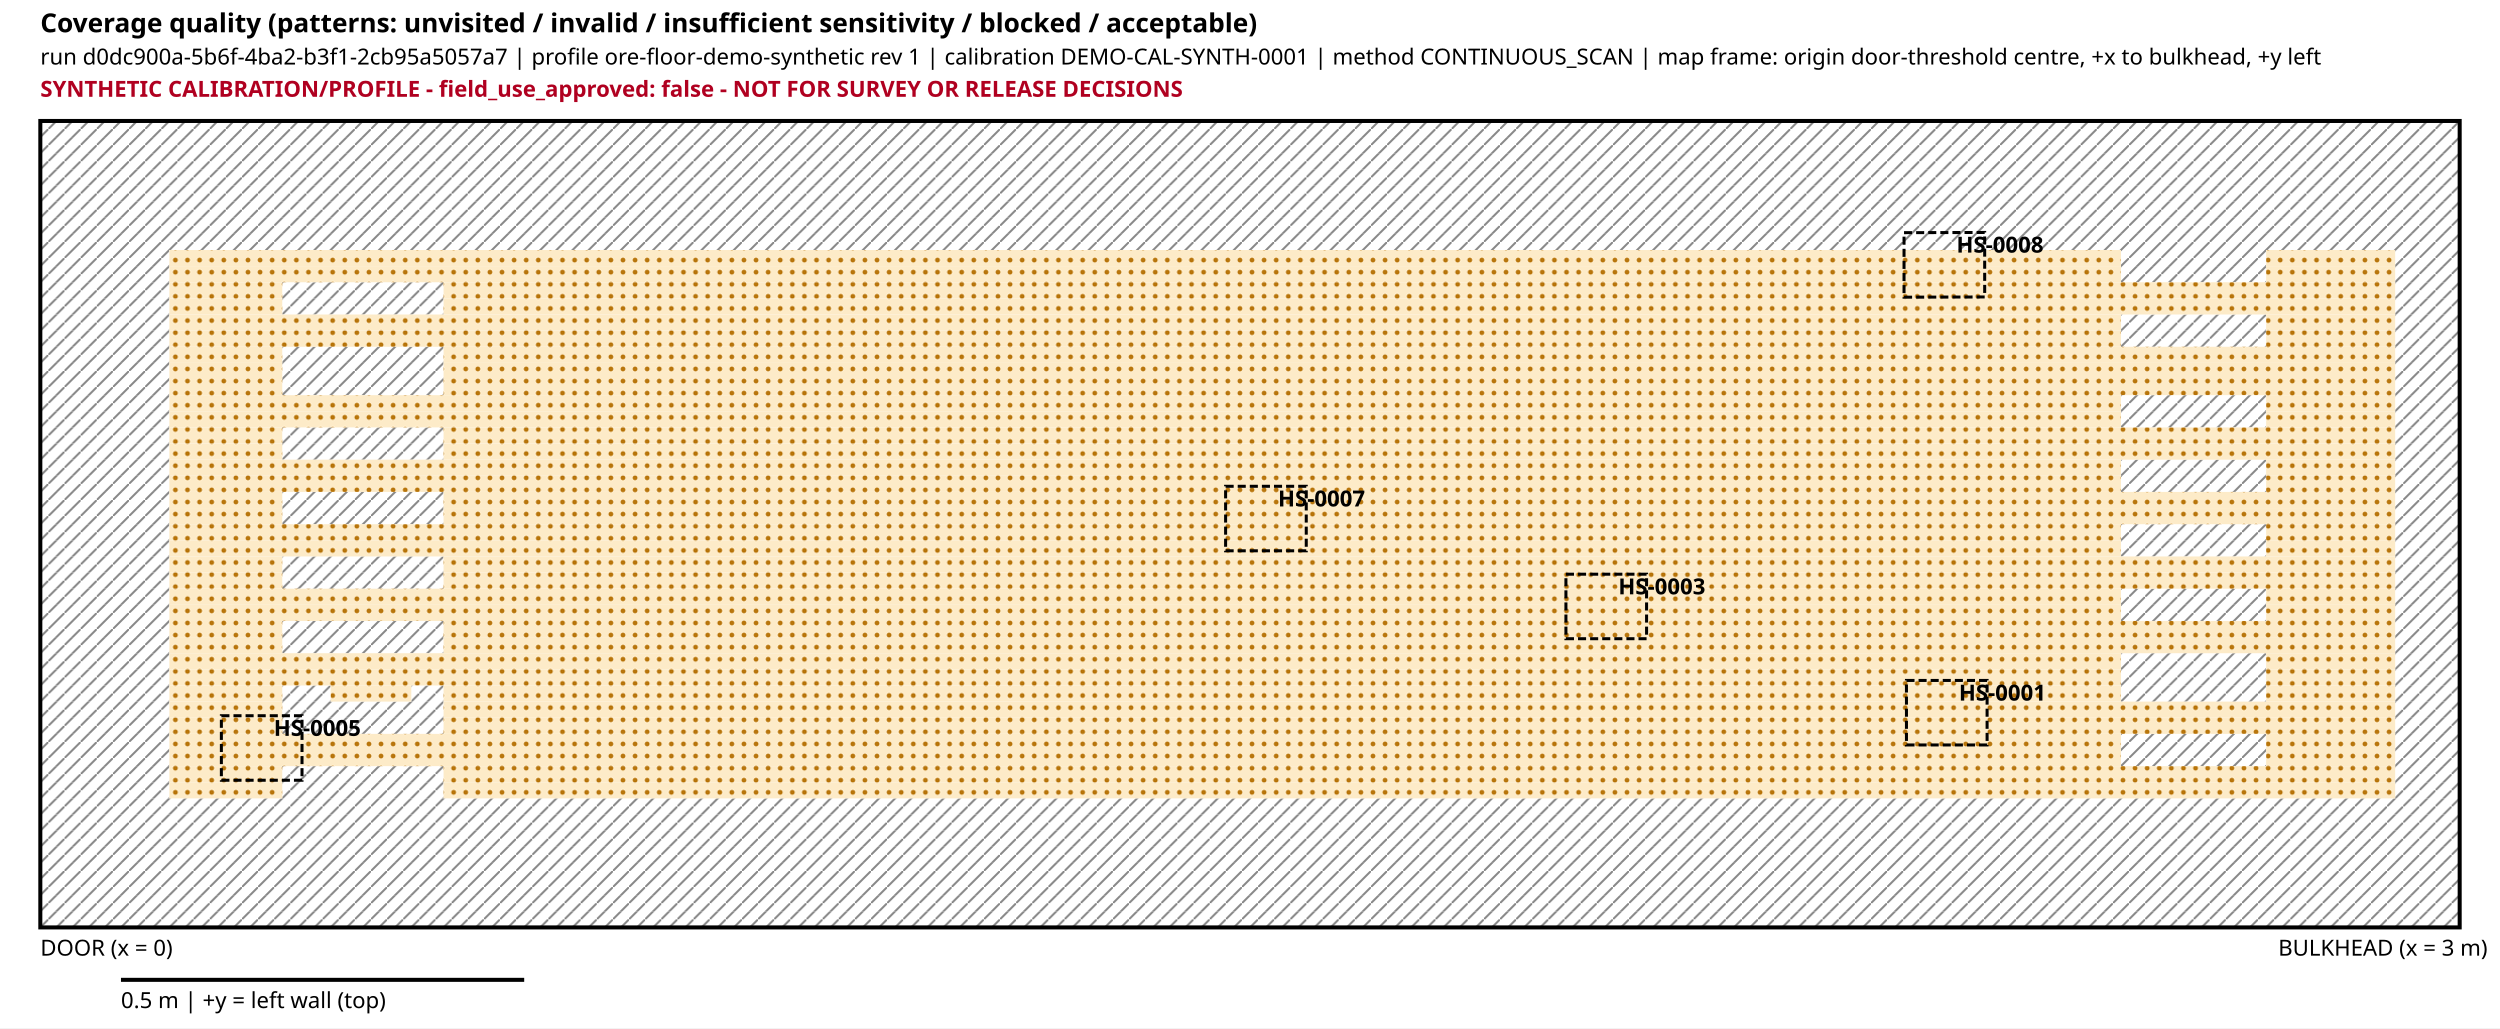
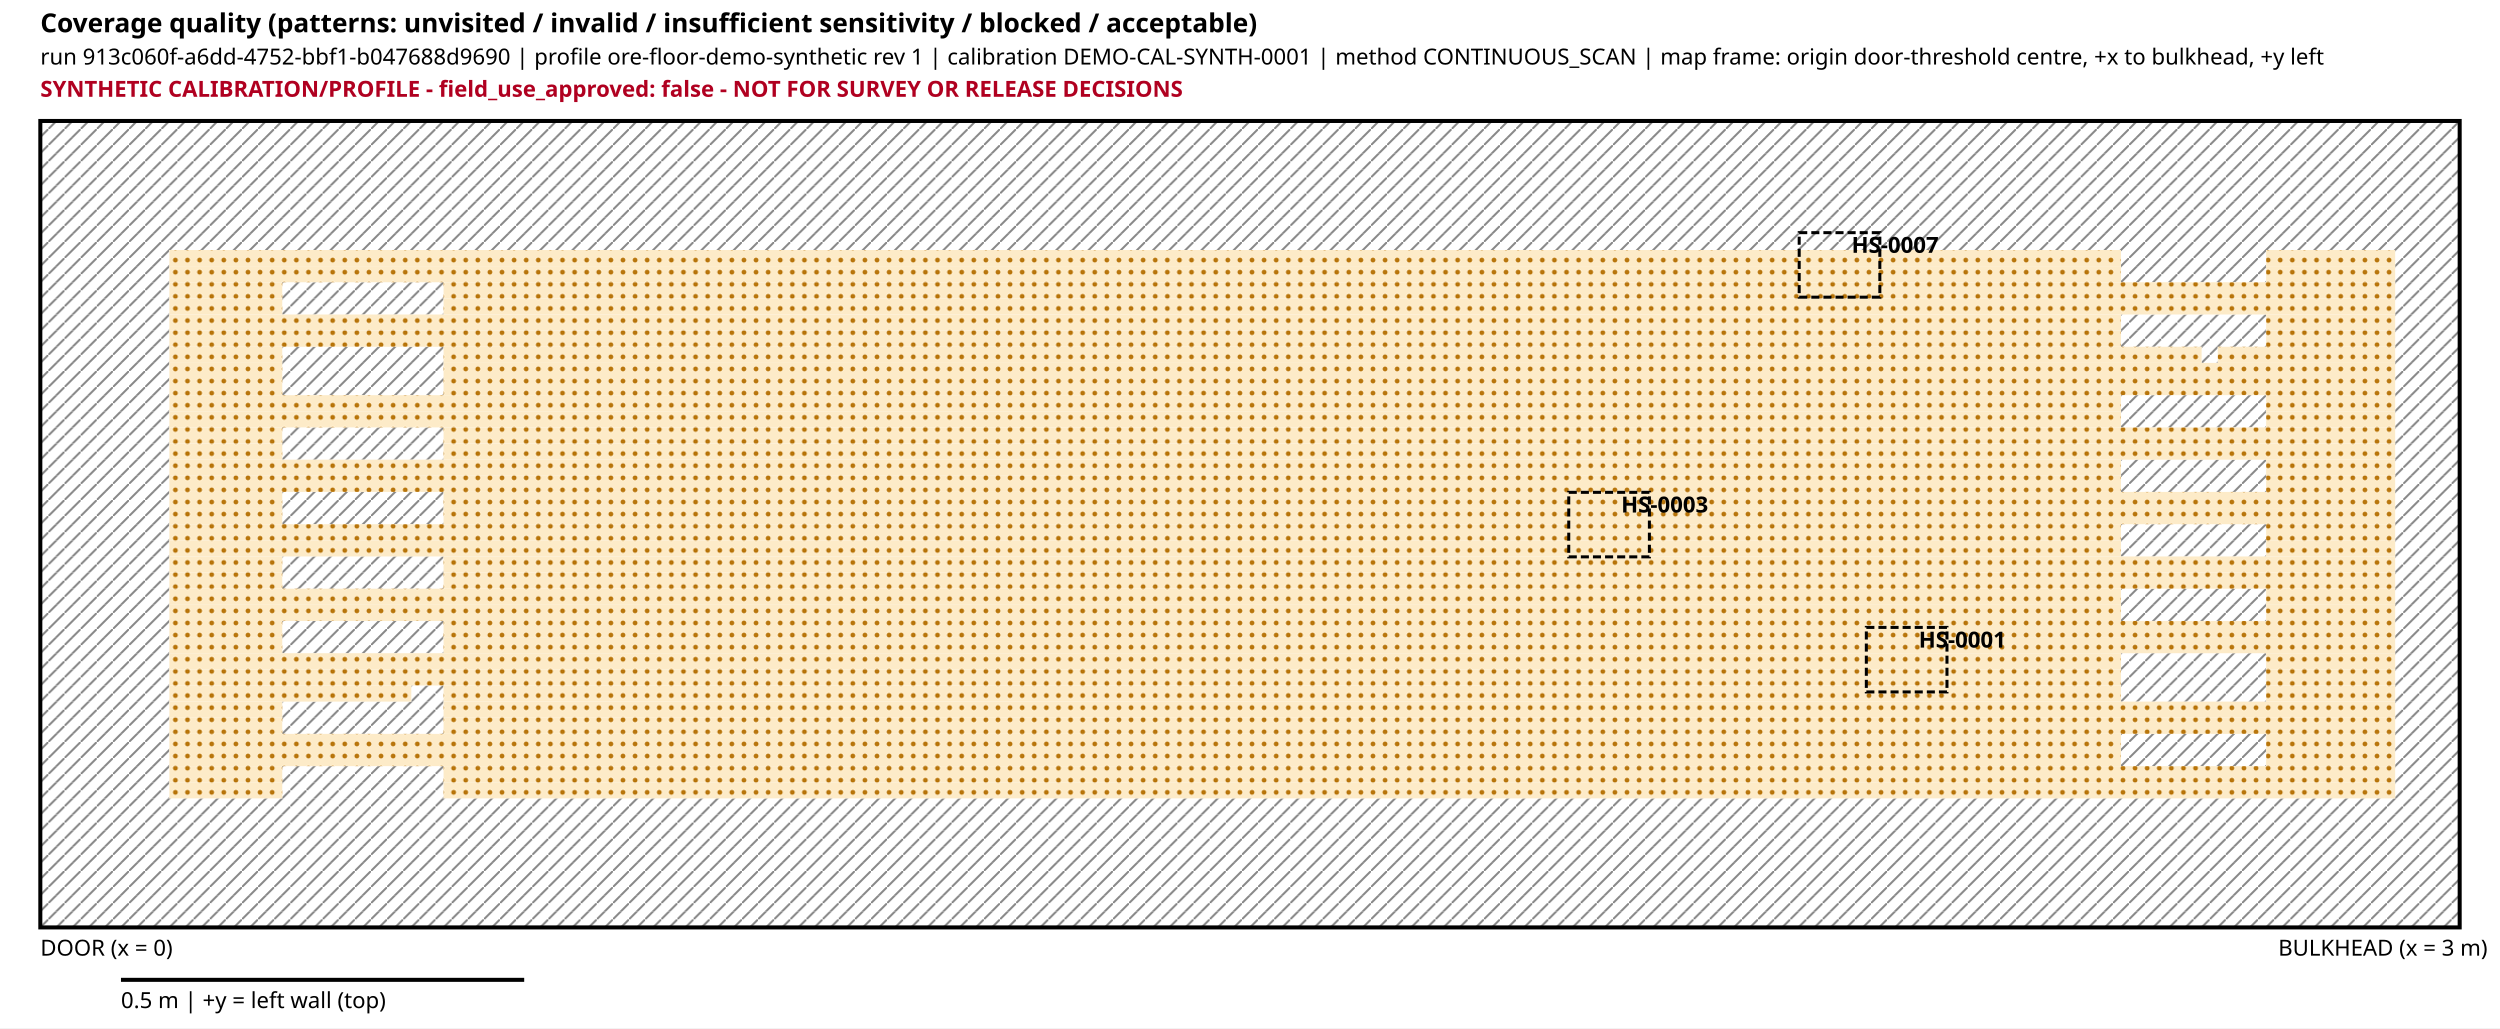
<svg xmlns="http://www.w3.org/2000/svg" width="1240" height="510" viewBox="0 0 1240 510" font-family="sans-serif" font-size="11">
  <defs>
    <pattern id="p-UNVISITED" width="8" height="8" patternUnits="userSpaceOnUse">
      <rect width="8" height="8" fill="#fff" />
      <path d="M0 8L8 0" stroke="#888" stroke-width="1" />
    </pattern>
    <pattern id="p-INVALID_DATA" width="8" height="8" patternUnits="userSpaceOnUse">
      <rect width="8" height="8" fill="#f6d5d5" />
      <path d="M0 0L8 8M0 8L8 0" stroke="#c83c3c" stroke-width="1" />
    </pattern>
    <pattern id="p-INSUFFICIENT_SENSITIVITY" width="6" height="6" patternUnits="userSpaceOnUse">
      <rect width="6" height="6" fill="#fdebc8" />
      <circle cx="3" cy="3" r="1.2" fill="#b9770e" />
    </pattern>
    <pattern id="p-BLOCKED" width="8" height="8" patternUnits="userSpaceOnUse">
      <rect width="8" height="8" fill="#e4dcf0" />
      <path d="M0 4H8" stroke="#785aa0" stroke-width="2" />
    </pattern>
    <pattern id="p-EXCLUDED" width="8" height="8" patternUnits="userSpaceOnUse">
      <rect width="8" height="8" fill="#5a5a5a" />
    </pattern>
    <pattern id="p-ACCEPTABLE" width="8" height="8" patternUnits="userSpaceOnUse">
      <rect width="8" height="8" fill="#2e8b57" />
    </pattern>
  </defs>
  <rect width="1240" height="510" fill="#fff" />
  <text x="20" y="16" font-size="13" font-weight="bold">Coverage quality (patterns: unvisited / invalid / insufficient sensitivity / blocked / acceptable)</text>
-   <text x="20" y="32">run d0dc900a-5b6f-4ba2-b3f1-2cb95a5057a7 | profile ore-floor-demo-synthetic rev 1 | calibration DEMO-CAL-SYNTH-0001 | method CONTINUOUS_SCAN | map frame: origin door-threshold centre, +x to bulkhead, +y left</text>
+   <text x="20" y="32">run 913c060f-a6dd-4752-bbf1-b047688d9690 | profile ore-floor-demo-synthetic rev 1 | calibration DEMO-CAL-SYNTH-0001 | method CONTINUOUS_SCAN | map frame: origin door-threshold centre, +x to bulkhead, +y left</text>
  <text x="20" y="48" fill="#b00020" font-weight="bold">SYNTHETIC CALIBRATION/PROFILE - field_use_approved: false - NOT FOR SURVEY OR RELEASE DECISIONS</text>
  <rect x="20.0" y="452.0" width="1200.0" height="8.0" fill="url(#p-UNVISITED)" />
  <rect x="20.0" y="444.0" width="1200.0" height="8.0" fill="url(#p-UNVISITED)" />
  <rect x="20.0" y="436.0" width="1200.0" height="8.0" fill="url(#p-UNVISITED)" />
  <rect x="20.0" y="428.0" width="1200.0" height="8.0" fill="url(#p-UNVISITED)" />
  <rect x="20.0" y="420.0" width="1200.0" height="8.0" fill="url(#p-UNVISITED)" />
  <rect x="20.0" y="412.0" width="1200.0" height="8.0" fill="url(#p-UNVISITED)" />
  <rect x="20.0" y="404.0" width="1200.0" height="8.0" fill="url(#p-UNVISITED)" />
  <rect x="20.0" y="396.0" width="1200.0" height="8.0" fill="url(#p-UNVISITED)" />
  <rect x="20.0" y="388.0" width="64.0" height="8.0" fill="url(#p-UNVISITED)" />
  <rect x="140.0" y="388.0" width="80.0" height="8.0" fill="url(#p-UNVISITED)" />
  <rect x="1188.0" y="388.0" width="32.0" height="8.0" fill="url(#p-UNVISITED)" />
  <rect x="20.0" y="380.0" width="64.0" height="8.0" fill="url(#p-UNVISITED)" />
  <rect x="140.0" y="380.0" width="80.0" height="8.0" fill="url(#p-UNVISITED)" />
  <rect x="1188.0" y="380.0" width="32.0" height="8.0" fill="url(#p-UNVISITED)" />
  <rect x="20.0" y="372.0" width="64.0" height="8.0" fill="url(#p-UNVISITED)" />
  <rect x="1052.0" y="372.0" width="72.0" height="8.0" fill="url(#p-UNVISITED)" />
  <rect x="1188.0" y="372.0" width="32.0" height="8.0" fill="url(#p-UNVISITED)" />
  <rect x="20.0" y="364.0" width="64.0" height="8.0" fill="url(#p-UNVISITED)" />
  <rect x="1052.0" y="364.0" width="72.0" height="8.0" fill="url(#p-UNVISITED)" />
  <rect x="1188.0" y="364.0" width="32.0" height="8.0" fill="url(#p-UNVISITED)" />
  <rect x="20.0" y="356.0" width="64.0" height="8.0" fill="url(#p-UNVISITED)" />
  <rect x="140.0" y="356.0" width="80.0" height="8.0" fill="url(#p-UNVISITED)" />
  <rect x="1188.0" y="356.0" width="32.0" height="8.0" fill="url(#p-UNVISITED)" />
  <rect x="20.0" y="348.0" width="64.0" height="8.0" fill="url(#p-UNVISITED)" />
  <rect x="140.0" y="348.0" width="80.0" height="8.0" fill="url(#p-UNVISITED)" />
  <rect x="1188.0" y="348.0" width="32.0" height="8.0" fill="url(#p-UNVISITED)" />
  <rect x="20.0" y="340.0" width="64.0" height="8.0" fill="url(#p-UNVISITED)" />
-   <rect x="140.0" y="340.0" width="24.0" height="8.0" fill="url(#p-UNVISITED)" />
  <rect x="204.0" y="340.0" width="16.0" height="8.0" fill="url(#p-UNVISITED)" />
  <rect x="1052.0" y="340.0" width="72.0" height="8.0" fill="url(#p-UNVISITED)" />
  <rect x="1188.0" y="340.0" width="32.0" height="8.0" fill="url(#p-UNVISITED)" />
  <rect x="20.0" y="332.0" width="64.0" height="8.0" fill="url(#p-UNVISITED)" />
  <rect x="1052.0" y="332.0" width="72.0" height="8.0" fill="url(#p-UNVISITED)" />
  <rect x="1188.0" y="332.0" width="32.0" height="8.0" fill="url(#p-UNVISITED)" />
  <rect x="20.0" y="324.0" width="64.0" height="8.0" fill="url(#p-UNVISITED)" />
  <rect x="1052.0" y="324.0" width="72.0" height="8.0" fill="url(#p-UNVISITED)" />
  <rect x="1188.0" y="324.0" width="32.0" height="8.0" fill="url(#p-UNVISITED)" />
  <rect x="20.0" y="316.0" width="64.0" height="8.0" fill="url(#p-UNVISITED)" />
  <rect x="140.0" y="316.0" width="80.0" height="8.0" fill="url(#p-UNVISITED)" />
  <rect x="1188.0" y="316.0" width="32.0" height="8.0" fill="url(#p-UNVISITED)" />
  <rect x="20.0" y="308.0" width="64.0" height="8.0" fill="url(#p-UNVISITED)" />
  <rect x="140.0" y="308.0" width="80.0" height="8.0" fill="url(#p-UNVISITED)" />
  <rect x="1188.0" y="308.0" width="32.0" height="8.0" fill="url(#p-UNVISITED)" />
  <rect x="20.0" y="300.0" width="64.0" height="8.0" fill="url(#p-UNVISITED)" />
  <rect x="1052.0" y="300.0" width="72.0" height="8.0" fill="url(#p-UNVISITED)" />
  <rect x="1188.0" y="300.0" width="32.0" height="8.0" fill="url(#p-UNVISITED)" />
  <rect x="20.0" y="292.0" width="64.0" height="8.0" fill="url(#p-UNVISITED)" />
  <rect x="1052.0" y="292.0" width="72.0" height="8.0" fill="url(#p-UNVISITED)" />
  <rect x="1188.0" y="292.0" width="32.0" height="8.0" fill="url(#p-UNVISITED)" />
  <rect x="20.0" y="284.0" width="64.0" height="8.0" fill="url(#p-UNVISITED)" />
  <rect x="140.0" y="284.0" width="80.0" height="8.0" fill="url(#p-UNVISITED)" />
  <rect x="1188.0" y="284.0" width="32.0" height="8.0" fill="url(#p-UNVISITED)" />
  <rect x="20.0" y="276.0" width="64.0" height="8.0" fill="url(#p-UNVISITED)" />
  <rect x="140.0" y="276.0" width="80.0" height="8.0" fill="url(#p-UNVISITED)" />
  <rect x="1188.0" y="276.0" width="32.0" height="8.0" fill="url(#p-UNVISITED)" />
  <rect x="20.0" y="268.0" width="64.0" height="8.0" fill="url(#p-UNVISITED)" />
  <rect x="1052.0" y="268.0" width="72.0" height="8.0" fill="url(#p-UNVISITED)" />
  <rect x="1188.0" y="268.0" width="32.0" height="8.0" fill="url(#p-UNVISITED)" />
  <rect x="20.0" y="260.0" width="64.0" height="8.0" fill="url(#p-UNVISITED)" />
  <rect x="1052.0" y="260.0" width="72.0" height="8.0" fill="url(#p-UNVISITED)" />
  <rect x="1188.0" y="260.0" width="32.0" height="8.0" fill="url(#p-UNVISITED)" />
  <rect x="20.0" y="252.0" width="64.0" height="8.0" fill="url(#p-UNVISITED)" />
  <rect x="140.0" y="252.0" width="80.0" height="8.0" fill="url(#p-UNVISITED)" />
  <rect x="1188.0" y="252.0" width="32.0" height="8.0" fill="url(#p-UNVISITED)" />
  <rect x="20.0" y="244.0" width="64.0" height="8.0" fill="url(#p-UNVISITED)" />
  <rect x="140.0" y="244.0" width="80.0" height="8.0" fill="url(#p-UNVISITED)" />
  <rect x="1188.0" y="244.0" width="32.0" height="8.0" fill="url(#p-UNVISITED)" />
  <rect x="20.0" y="236.0" width="64.0" height="8.0" fill="url(#p-UNVISITED)" />
  <rect x="1052.0" y="236.0" width="72.0" height="8.0" fill="url(#p-UNVISITED)" />
  <rect x="1188.0" y="236.0" width="32.0" height="8.0" fill="url(#p-UNVISITED)" />
  <rect x="20.0" y="228.0" width="64.0" height="8.0" fill="url(#p-UNVISITED)" />
  <rect x="1052.0" y="228.0" width="72.0" height="8.0" fill="url(#p-UNVISITED)" />
  <rect x="1188.0" y="228.0" width="32.0" height="8.0" fill="url(#p-UNVISITED)" />
  <rect x="20.0" y="220.0" width="64.0" height="8.0" fill="url(#p-UNVISITED)" />
  <rect x="140.0" y="220.0" width="80.0" height="8.0" fill="url(#p-UNVISITED)" />
  <rect x="1188.0" y="220.0" width="32.0" height="8.0" fill="url(#p-UNVISITED)" />
  <rect x="20.0" y="212.0" width="64.0" height="8.0" fill="url(#p-UNVISITED)" />
  <rect x="140.0" y="212.0" width="80.0" height="8.0" fill="url(#p-UNVISITED)" />
  <rect x="1188.0" y="212.0" width="32.0" height="8.0" fill="url(#p-UNVISITED)" />
  <rect x="20.0" y="204.0" width="64.0" height="8.0" fill="url(#p-UNVISITED)" />
  <rect x="1052.0" y="204.0" width="72.0" height="8.0" fill="url(#p-UNVISITED)" />
  <rect x="1188.0" y="204.0" width="32.0" height="8.0" fill="url(#p-UNVISITED)" />
  <rect x="20.0" y="196.0" width="64.0" height="8.0" fill="url(#p-UNVISITED)" />
  <rect x="1052.0" y="196.0" width="72.0" height="8.0" fill="url(#p-UNVISITED)" />
  <rect x="1188.0" y="196.0" width="32.0" height="8.0" fill="url(#p-UNVISITED)" />
  <rect x="20.0" y="188.0" width="64.0" height="8.0" fill="url(#p-UNVISITED)" />
  <rect x="140.0" y="188.0" width="80.0" height="8.0" fill="url(#p-UNVISITED)" />
  <rect x="1188.0" y="188.0" width="32.0" height="8.0" fill="url(#p-UNVISITED)" />
  <rect x="20.0" y="180.0" width="64.0" height="8.0" fill="url(#p-UNVISITED)" />
  <rect x="140.0" y="180.0" width="80.0" height="8.0" fill="url(#p-UNVISITED)" />
  <rect x="1188.0" y="180.0" width="32.0" height="8.0" fill="url(#p-UNVISITED)" />
  <rect x="20.0" y="172.0" width="64.0" height="8.0" fill="url(#p-UNVISITED)" />
  <rect x="140.0" y="172.0" width="80.0" height="8.0" fill="url(#p-UNVISITED)" />
+   <rect x="1092.0" y="172.0" width="8.0" height="8.0" fill="url(#p-UNVISITED)" />
  <rect x="1188.0" y="172.0" width="32.0" height="8.0" fill="url(#p-UNVISITED)" />
  <rect x="20.0" y="164.0" width="64.0" height="8.0" fill="url(#p-UNVISITED)" />
  <rect x="1052.0" y="164.0" width="72.0" height="8.0" fill="url(#p-UNVISITED)" />
  <rect x="1188.0" y="164.0" width="32.0" height="8.0" fill="url(#p-UNVISITED)" />
  <rect x="20.0" y="156.0" width="64.0" height="8.0" fill="url(#p-UNVISITED)" />
  <rect x="1052.0" y="156.0" width="72.0" height="8.0" fill="url(#p-UNVISITED)" />
  <rect x="1188.0" y="156.0" width="32.0" height="8.0" fill="url(#p-UNVISITED)" />
  <rect x="20.0" y="148.0" width="64.0" height="8.0" fill="url(#p-UNVISITED)" />
  <rect x="140.0" y="148.0" width="80.0" height="8.0" fill="url(#p-UNVISITED)" />
  <rect x="1188.0" y="148.0" width="32.0" height="8.0" fill="url(#p-UNVISITED)" />
  <rect x="20.0" y="140.0" width="64.0" height="8.0" fill="url(#p-UNVISITED)" />
  <rect x="140.0" y="140.0" width="80.0" height="8.0" fill="url(#p-UNVISITED)" />
  <rect x="1188.0" y="140.0" width="32.0" height="8.0" fill="url(#p-UNVISITED)" />
  <rect x="20.0" y="132.0" width="64.0" height="8.0" fill="url(#p-UNVISITED)" />
  <rect x="1052.0" y="132.0" width="72.0" height="8.0" fill="url(#p-UNVISITED)" />
  <rect x="1188.0" y="132.0" width="32.0" height="8.0" fill="url(#p-UNVISITED)" />
  <rect x="20.0" y="124.0" width="64.0" height="8.0" fill="url(#p-UNVISITED)" />
  <rect x="1052.0" y="124.0" width="72.0" height="8.0" fill="url(#p-UNVISITED)" />
  <rect x="1188.0" y="124.0" width="32.0" height="8.0" fill="url(#p-UNVISITED)" />
  <rect x="20.0" y="116.0" width="1200.0" height="8.0" fill="url(#p-UNVISITED)" />
  <rect x="20.0" y="108.0" width="1200.0" height="8.0" fill="url(#p-UNVISITED)" />
  <rect x="20.0" y="100.0" width="1200.0" height="8.0" fill="url(#p-UNVISITED)" />
  <rect x="20.0" y="92.0" width="1200.0" height="8.0" fill="url(#p-UNVISITED)" />
  <rect x="20.0" y="84.0" width="1200.0" height="8.0" fill="url(#p-UNVISITED)" />
  <rect x="20.0" y="76.0" width="1200.0" height="8.0" fill="url(#p-UNVISITED)" />
  <rect x="20.0" y="68.0" width="1200.0" height="8.0" fill="url(#p-UNVISITED)" />
  <rect x="20.0" y="60.0" width="1200.0" height="8.0" fill="url(#p-UNVISITED)" />
  <rect x="84.0" y="388.0" width="56.0" height="8.0" fill="url(#p-INSUFFICIENT_SENSITIVITY)" />
  <rect x="220.0" y="388.0" width="968.0" height="8.0" fill="url(#p-INSUFFICIENT_SENSITIVITY)" />
  <rect x="84.0" y="380.0" width="56.0" height="8.0" fill="url(#p-INSUFFICIENT_SENSITIVITY)" />
  <rect x="220.0" y="380.0" width="968.0" height="8.0" fill="url(#p-INSUFFICIENT_SENSITIVITY)" />
  <rect x="84.0" y="372.0" width="968.0" height="8.0" fill="url(#p-INSUFFICIENT_SENSITIVITY)" />
  <rect x="1124.0" y="372.0" width="64.0" height="8.0" fill="url(#p-INSUFFICIENT_SENSITIVITY)" />
  <rect x="84.0" y="364.0" width="968.0" height="8.0" fill="url(#p-INSUFFICIENT_SENSITIVITY)" />
  <rect x="1124.0" y="364.0" width="64.0" height="8.0" fill="url(#p-INSUFFICIENT_SENSITIVITY)" />
  <rect x="84.0" y="356.0" width="56.0" height="8.0" fill="url(#p-INSUFFICIENT_SENSITIVITY)" />
  <rect x="220.0" y="356.0" width="968.0" height="8.0" fill="url(#p-INSUFFICIENT_SENSITIVITY)" />
  <rect x="84.0" y="348.0" width="56.0" height="8.0" fill="url(#p-INSUFFICIENT_SENSITIVITY)" />
  <rect x="220.0" y="348.0" width="968.0" height="8.0" fill="url(#p-INSUFFICIENT_SENSITIVITY)" />
-   <rect x="84.0" y="340.0" width="56.0" height="8.0" fill="url(#p-INSUFFICIENT_SENSITIVITY)" />
-   <rect x="164.0" y="340.0" width="40.0" height="8.0" fill="url(#p-INSUFFICIENT_SENSITIVITY)" />
+   <rect x="84.0" y="340.0" width="120.0" height="8.0" fill="url(#p-INSUFFICIENT_SENSITIVITY)" />
  <rect x="220.0" y="340.0" width="832.0" height="8.0" fill="url(#p-INSUFFICIENT_SENSITIVITY)" />
  <rect x="1124.0" y="340.0" width="64.0" height="8.0" fill="url(#p-INSUFFICIENT_SENSITIVITY)" />
  <rect x="84.0" y="332.0" width="968.0" height="8.0" fill="url(#p-INSUFFICIENT_SENSITIVITY)" />
  <rect x="1124.0" y="332.0" width="64.0" height="8.0" fill="url(#p-INSUFFICIENT_SENSITIVITY)" />
  <rect x="84.0" y="324.0" width="968.0" height="8.0" fill="url(#p-INSUFFICIENT_SENSITIVITY)" />
  <rect x="1124.0" y="324.0" width="64.0" height="8.0" fill="url(#p-INSUFFICIENT_SENSITIVITY)" />
  <rect x="84.0" y="316.0" width="56.0" height="8.0" fill="url(#p-INSUFFICIENT_SENSITIVITY)" />
  <rect x="220.0" y="316.0" width="968.0" height="8.0" fill="url(#p-INSUFFICIENT_SENSITIVITY)" />
  <rect x="84.0" y="308.0" width="56.0" height="8.0" fill="url(#p-INSUFFICIENT_SENSITIVITY)" />
  <rect x="220.0" y="308.0" width="968.0" height="8.0" fill="url(#p-INSUFFICIENT_SENSITIVITY)" />
  <rect x="84.0" y="300.0" width="968.0" height="8.0" fill="url(#p-INSUFFICIENT_SENSITIVITY)" />
  <rect x="1124.0" y="300.0" width="64.0" height="8.0" fill="url(#p-INSUFFICIENT_SENSITIVITY)" />
  <rect x="84.0" y="292.0" width="968.0" height="8.0" fill="url(#p-INSUFFICIENT_SENSITIVITY)" />
  <rect x="1124.0" y="292.0" width="64.0" height="8.0" fill="url(#p-INSUFFICIENT_SENSITIVITY)" />
  <rect x="84.0" y="284.0" width="56.0" height="8.0" fill="url(#p-INSUFFICIENT_SENSITIVITY)" />
  <rect x="220.0" y="284.0" width="968.0" height="8.0" fill="url(#p-INSUFFICIENT_SENSITIVITY)" />
  <rect x="84.0" y="276.0" width="56.0" height="8.0" fill="url(#p-INSUFFICIENT_SENSITIVITY)" />
  <rect x="220.0" y="276.0" width="968.0" height="8.0" fill="url(#p-INSUFFICIENT_SENSITIVITY)" />
  <rect x="84.0" y="268.0" width="968.0" height="8.0" fill="url(#p-INSUFFICIENT_SENSITIVITY)" />
  <rect x="1124.0" y="268.0" width="64.0" height="8.0" fill="url(#p-INSUFFICIENT_SENSITIVITY)" />
  <rect x="84.0" y="260.0" width="968.0" height="8.0" fill="url(#p-INSUFFICIENT_SENSITIVITY)" />
  <rect x="1124.0" y="260.0" width="64.0" height="8.0" fill="url(#p-INSUFFICIENT_SENSITIVITY)" />
  <rect x="84.0" y="252.0" width="56.0" height="8.0" fill="url(#p-INSUFFICIENT_SENSITIVITY)" />
  <rect x="220.0" y="252.0" width="968.0" height="8.0" fill="url(#p-INSUFFICIENT_SENSITIVITY)" />
  <rect x="84.0" y="244.0" width="56.0" height="8.0" fill="url(#p-INSUFFICIENT_SENSITIVITY)" />
  <rect x="220.0" y="244.0" width="968.0" height="8.0" fill="url(#p-INSUFFICIENT_SENSITIVITY)" />
  <rect x="84.0" y="236.0" width="968.0" height="8.0" fill="url(#p-INSUFFICIENT_SENSITIVITY)" />
  <rect x="1124.0" y="236.0" width="64.0" height="8.0" fill="url(#p-INSUFFICIENT_SENSITIVITY)" />
  <rect x="84.0" y="228.0" width="968.0" height="8.0" fill="url(#p-INSUFFICIENT_SENSITIVITY)" />
  <rect x="1124.0" y="228.0" width="64.0" height="8.0" fill="url(#p-INSUFFICIENT_SENSITIVITY)" />
  <rect x="84.0" y="220.0" width="56.0" height="8.0" fill="url(#p-INSUFFICIENT_SENSITIVITY)" />
  <rect x="220.0" y="220.0" width="968.0" height="8.0" fill="url(#p-INSUFFICIENT_SENSITIVITY)" />
  <rect x="84.0" y="212.0" width="56.0" height="8.0" fill="url(#p-INSUFFICIENT_SENSITIVITY)" />
  <rect x="220.0" y="212.0" width="968.0" height="8.0" fill="url(#p-INSUFFICIENT_SENSITIVITY)" />
  <rect x="84.0" y="204.0" width="968.0" height="8.0" fill="url(#p-INSUFFICIENT_SENSITIVITY)" />
  <rect x="1124.0" y="204.0" width="64.0" height="8.0" fill="url(#p-INSUFFICIENT_SENSITIVITY)" />
  <rect x="84.0" y="196.0" width="968.0" height="8.0" fill="url(#p-INSUFFICIENT_SENSITIVITY)" />
  <rect x="1124.0" y="196.0" width="64.0" height="8.0" fill="url(#p-INSUFFICIENT_SENSITIVITY)" />
  <rect x="84.0" y="188.0" width="56.0" height="8.0" fill="url(#p-INSUFFICIENT_SENSITIVITY)" />
  <rect x="220.0" y="188.0" width="968.0" height="8.0" fill="url(#p-INSUFFICIENT_SENSITIVITY)" />
  <rect x="84.0" y="180.0" width="56.0" height="8.0" fill="url(#p-INSUFFICIENT_SENSITIVITY)" />
  <rect x="220.0" y="180.0" width="968.0" height="8.0" fill="url(#p-INSUFFICIENT_SENSITIVITY)" />
  <rect x="84.0" y="172.0" width="56.0" height="8.0" fill="url(#p-INSUFFICIENT_SENSITIVITY)" />
-   <rect x="220.0" y="172.0" width="968.0" height="8.0" fill="url(#p-INSUFFICIENT_SENSITIVITY)" />
+   <rect x="220.0" y="172.0" width="872.0" height="8.0" fill="url(#p-INSUFFICIENT_SENSITIVITY)" />
+   <rect x="1100.0" y="172.0" width="88.0" height="8.0" fill="url(#p-INSUFFICIENT_SENSITIVITY)" />
  <rect x="84.0" y="164.0" width="968.0" height="8.0" fill="url(#p-INSUFFICIENT_SENSITIVITY)" />
  <rect x="1124.0" y="164.0" width="64.0" height="8.0" fill="url(#p-INSUFFICIENT_SENSITIVITY)" />
  <rect x="84.0" y="156.0" width="968.0" height="8.0" fill="url(#p-INSUFFICIENT_SENSITIVITY)" />
  <rect x="1124.0" y="156.0" width="64.0" height="8.0" fill="url(#p-INSUFFICIENT_SENSITIVITY)" />
  <rect x="84.0" y="148.0" width="56.0" height="8.0" fill="url(#p-INSUFFICIENT_SENSITIVITY)" />
  <rect x="220.0" y="148.0" width="968.0" height="8.0" fill="url(#p-INSUFFICIENT_SENSITIVITY)" />
  <rect x="84.0" y="140.0" width="56.0" height="8.0" fill="url(#p-INSUFFICIENT_SENSITIVITY)" />
  <rect x="220.0" y="140.0" width="968.0" height="8.0" fill="url(#p-INSUFFICIENT_SENSITIVITY)" />
  <rect x="84.0" y="132.0" width="968.0" height="8.0" fill="url(#p-INSUFFICIENT_SENSITIVITY)" />
  <rect x="1124.0" y="132.0" width="64.0" height="8.0" fill="url(#p-INSUFFICIENT_SENSITIVITY)" />
  <rect x="84.0" y="124.0" width="968.0" height="8.0" fill="url(#p-INSUFFICIENT_SENSITIVITY)" />
  <rect x="1124.0" y="124.0" width="64.0" height="8.0" fill="url(#p-INSUFFICIENT_SENSITIVITY)" />
  <rect x="20.0" y="60.0" width="1200.0" height="400.0" fill="none" stroke="#000" stroke-width="2" />
  <text x="20.0" y="474.0">DOOR (x = 0)</text>
  <text x="1130.0" y="474.0">BULKHEAD (x = 3 m)</text>
  <line x1="60.0" y1="486.0" x2="260.0" y2="486.0" stroke="#000" stroke-width="2" />
  <text x="60.0" y="500.0">0.5 m | +y = left wall (top)</text>
-   <polygon points="945.6,369.5 985.6,369.5 985.6,337.5 945.6,337.5" fill="none" stroke="#000" stroke-width="1.5" stroke-dasharray="4 2" />
-   <text x="971.6" y="347.5" font-weight="bold">HS-0001</text>
-   <polygon points="816.7,284.8 776.7,284.8 776.7,316.8 816.7,316.8" fill="none" stroke="#000" stroke-width="1.5" stroke-dasharray="4 2" />
-   <text x="802.7" y="294.8" font-weight="bold">HS-0003</text>
-   <polygon points="149.8,355.0 109.8,355.0 109.8,387.0 149.8,387.0" fill="none" stroke="#000" stroke-width="1.5" stroke-dasharray="4 2" />
-   <text x="135.8" y="365.0" font-weight="bold">HS-0005</text>
-   <polygon points="647.9,241.2 607.9,241.2 607.9,273.2 647.9,273.2" fill="none" stroke="#000" stroke-width="1.5" stroke-dasharray="4 2" />
-   <text x="633.9" y="251.2" font-weight="bold">HS-0007</text>
-   <polygon points="984.4,115.3 944.4,115.4 944.4,147.4 984.4,147.3" fill="none" stroke="#000" stroke-width="1.5" stroke-dasharray="4 2" />
-   <text x="970.4" y="125.3" font-weight="bold">HS-0008</text>
+   <polygon points="925.7,343.2 965.7,343.2 965.7,311.2 925.7,311.2" fill="none" stroke="#000" stroke-width="1.5" stroke-dasharray="4 2" />
+   <text x="951.7" y="321.2" font-weight="bold">HS-0001</text>
+   <polygon points="818.1,244.2 778.1,244.2 778.1,276.2 818.1,276.2" fill="none" stroke="#000" stroke-width="1.5" stroke-dasharray="4 2" />
+   <text x="804.1" y="254.2" font-weight="bold">HS-0003</text>
+   <polygon points="932.4,115.4 892.4,115.4 892.4,147.4 932.4,147.4" fill="none" stroke="#000" stroke-width="1.5" stroke-dasharray="4 2" />
+   <text x="918.4" y="125.4" font-weight="bold">HS-0007</text>
</svg>
